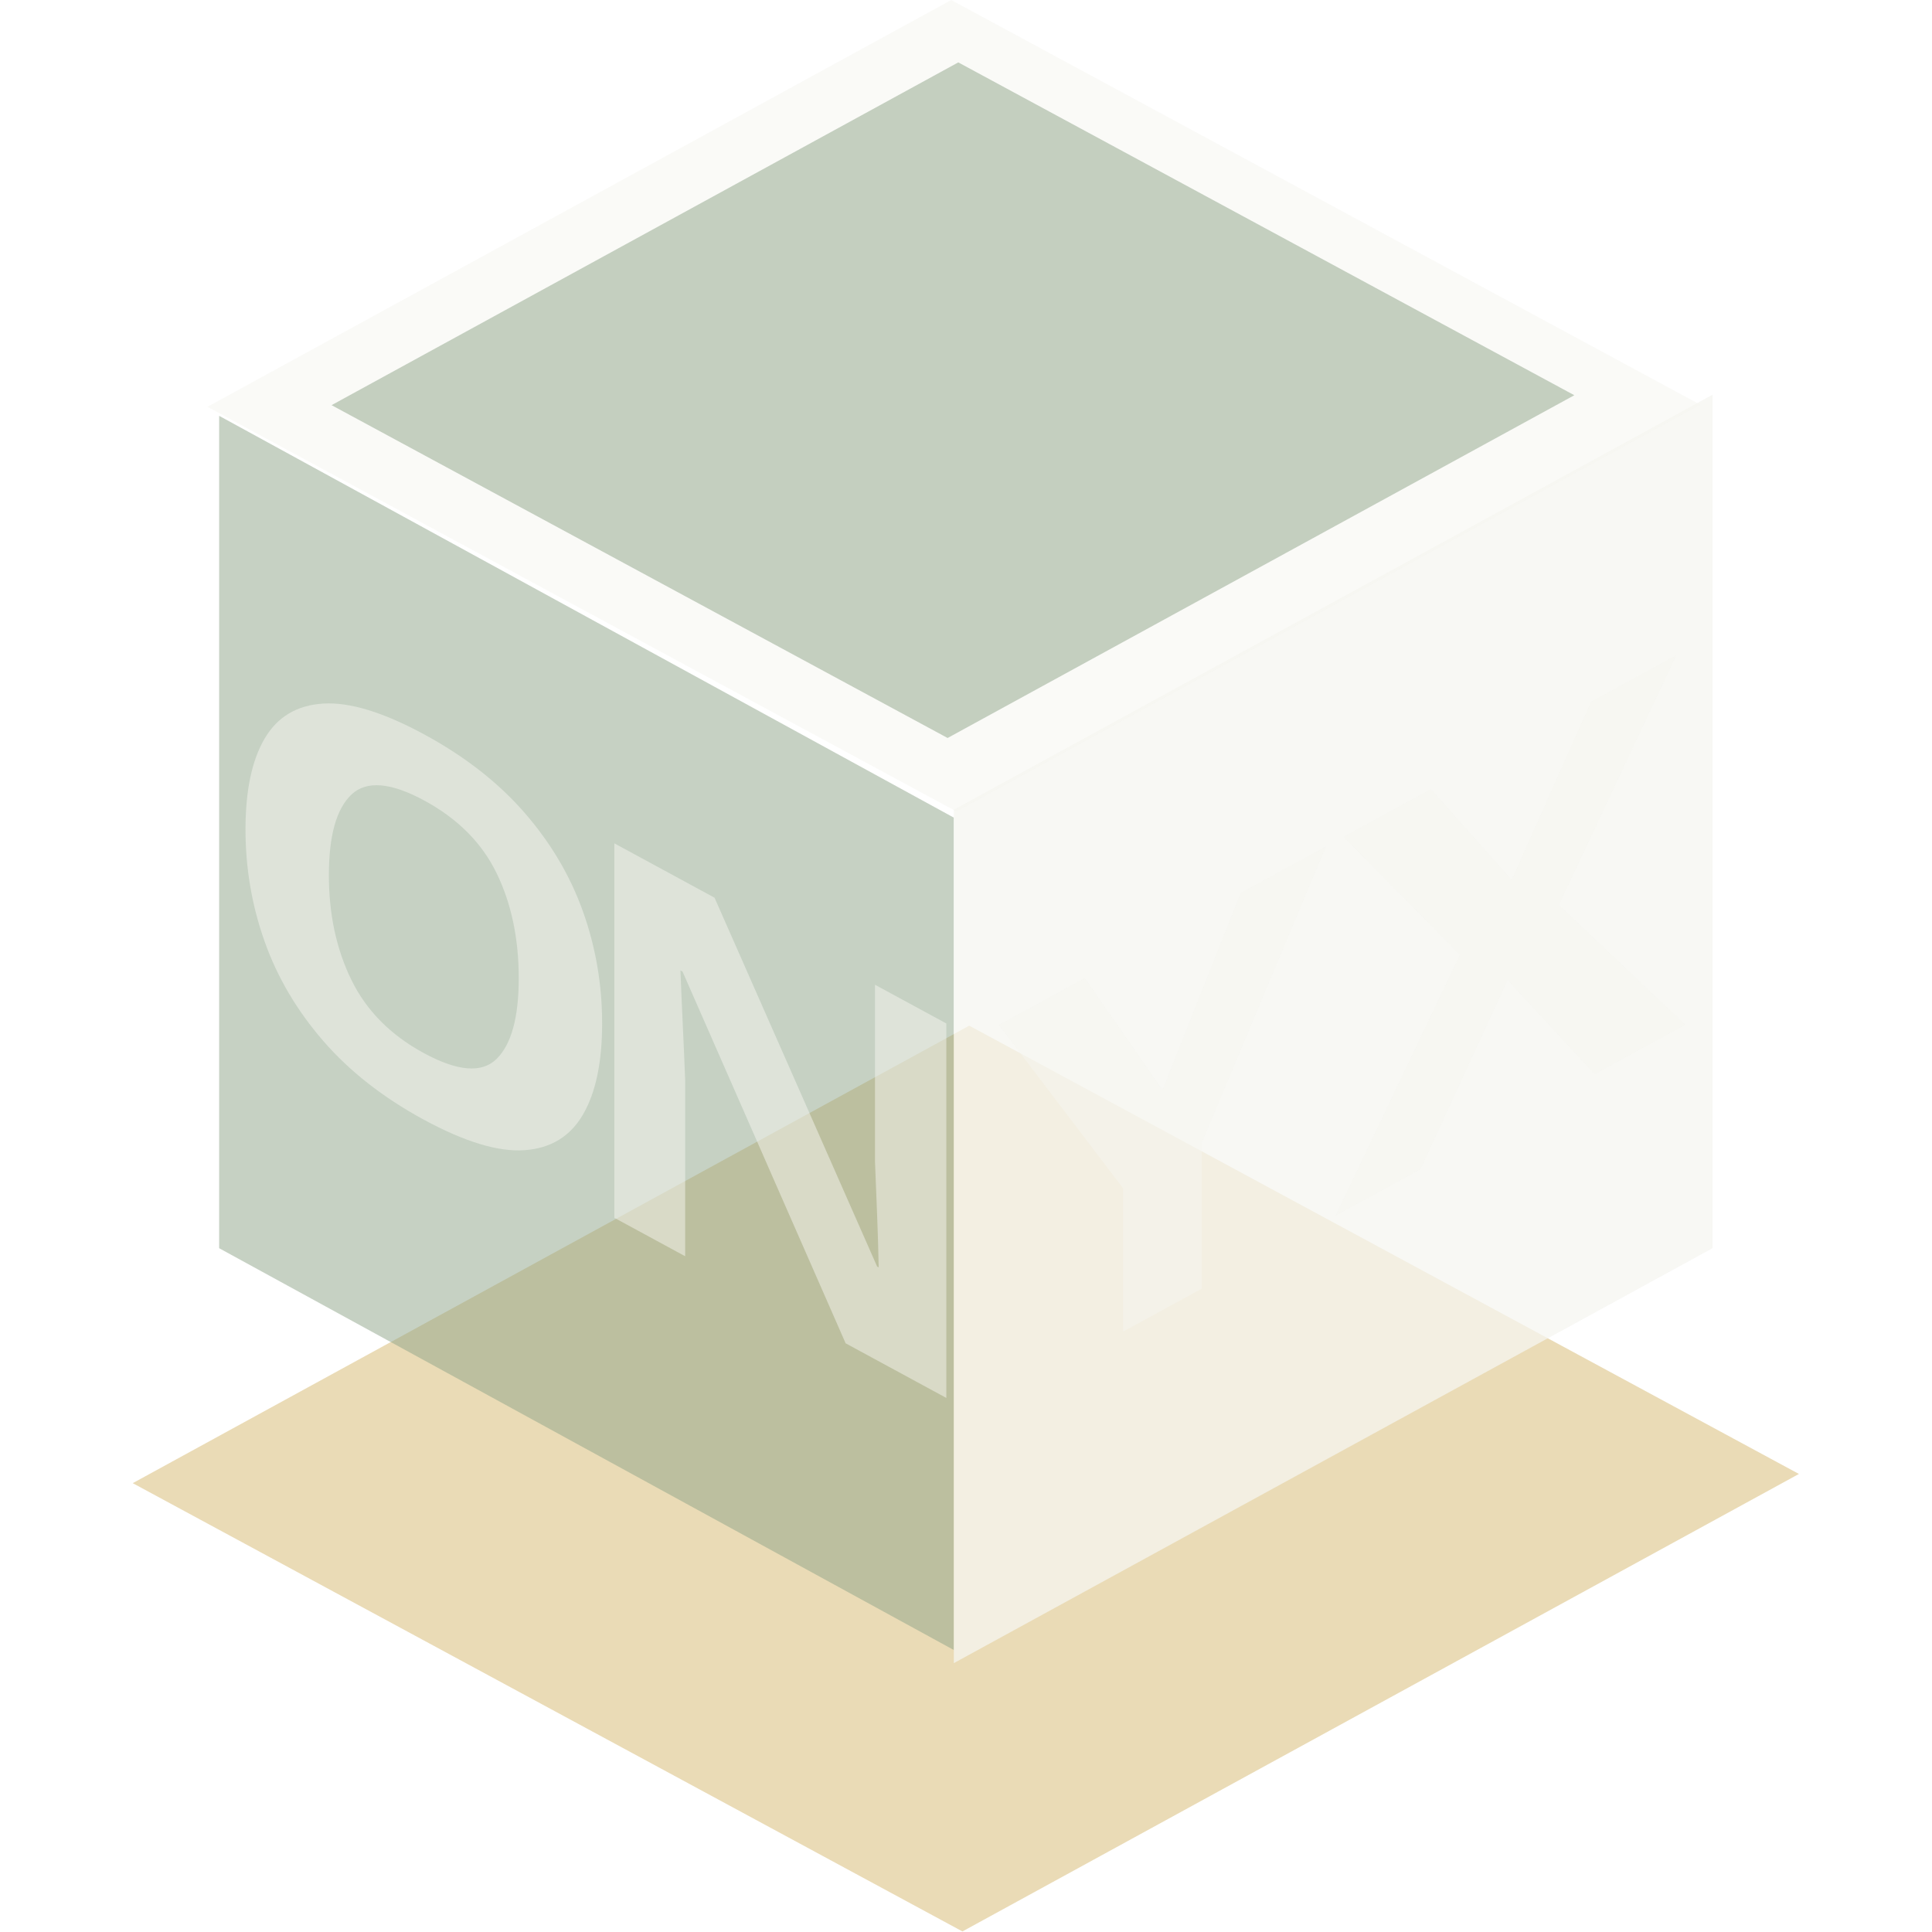
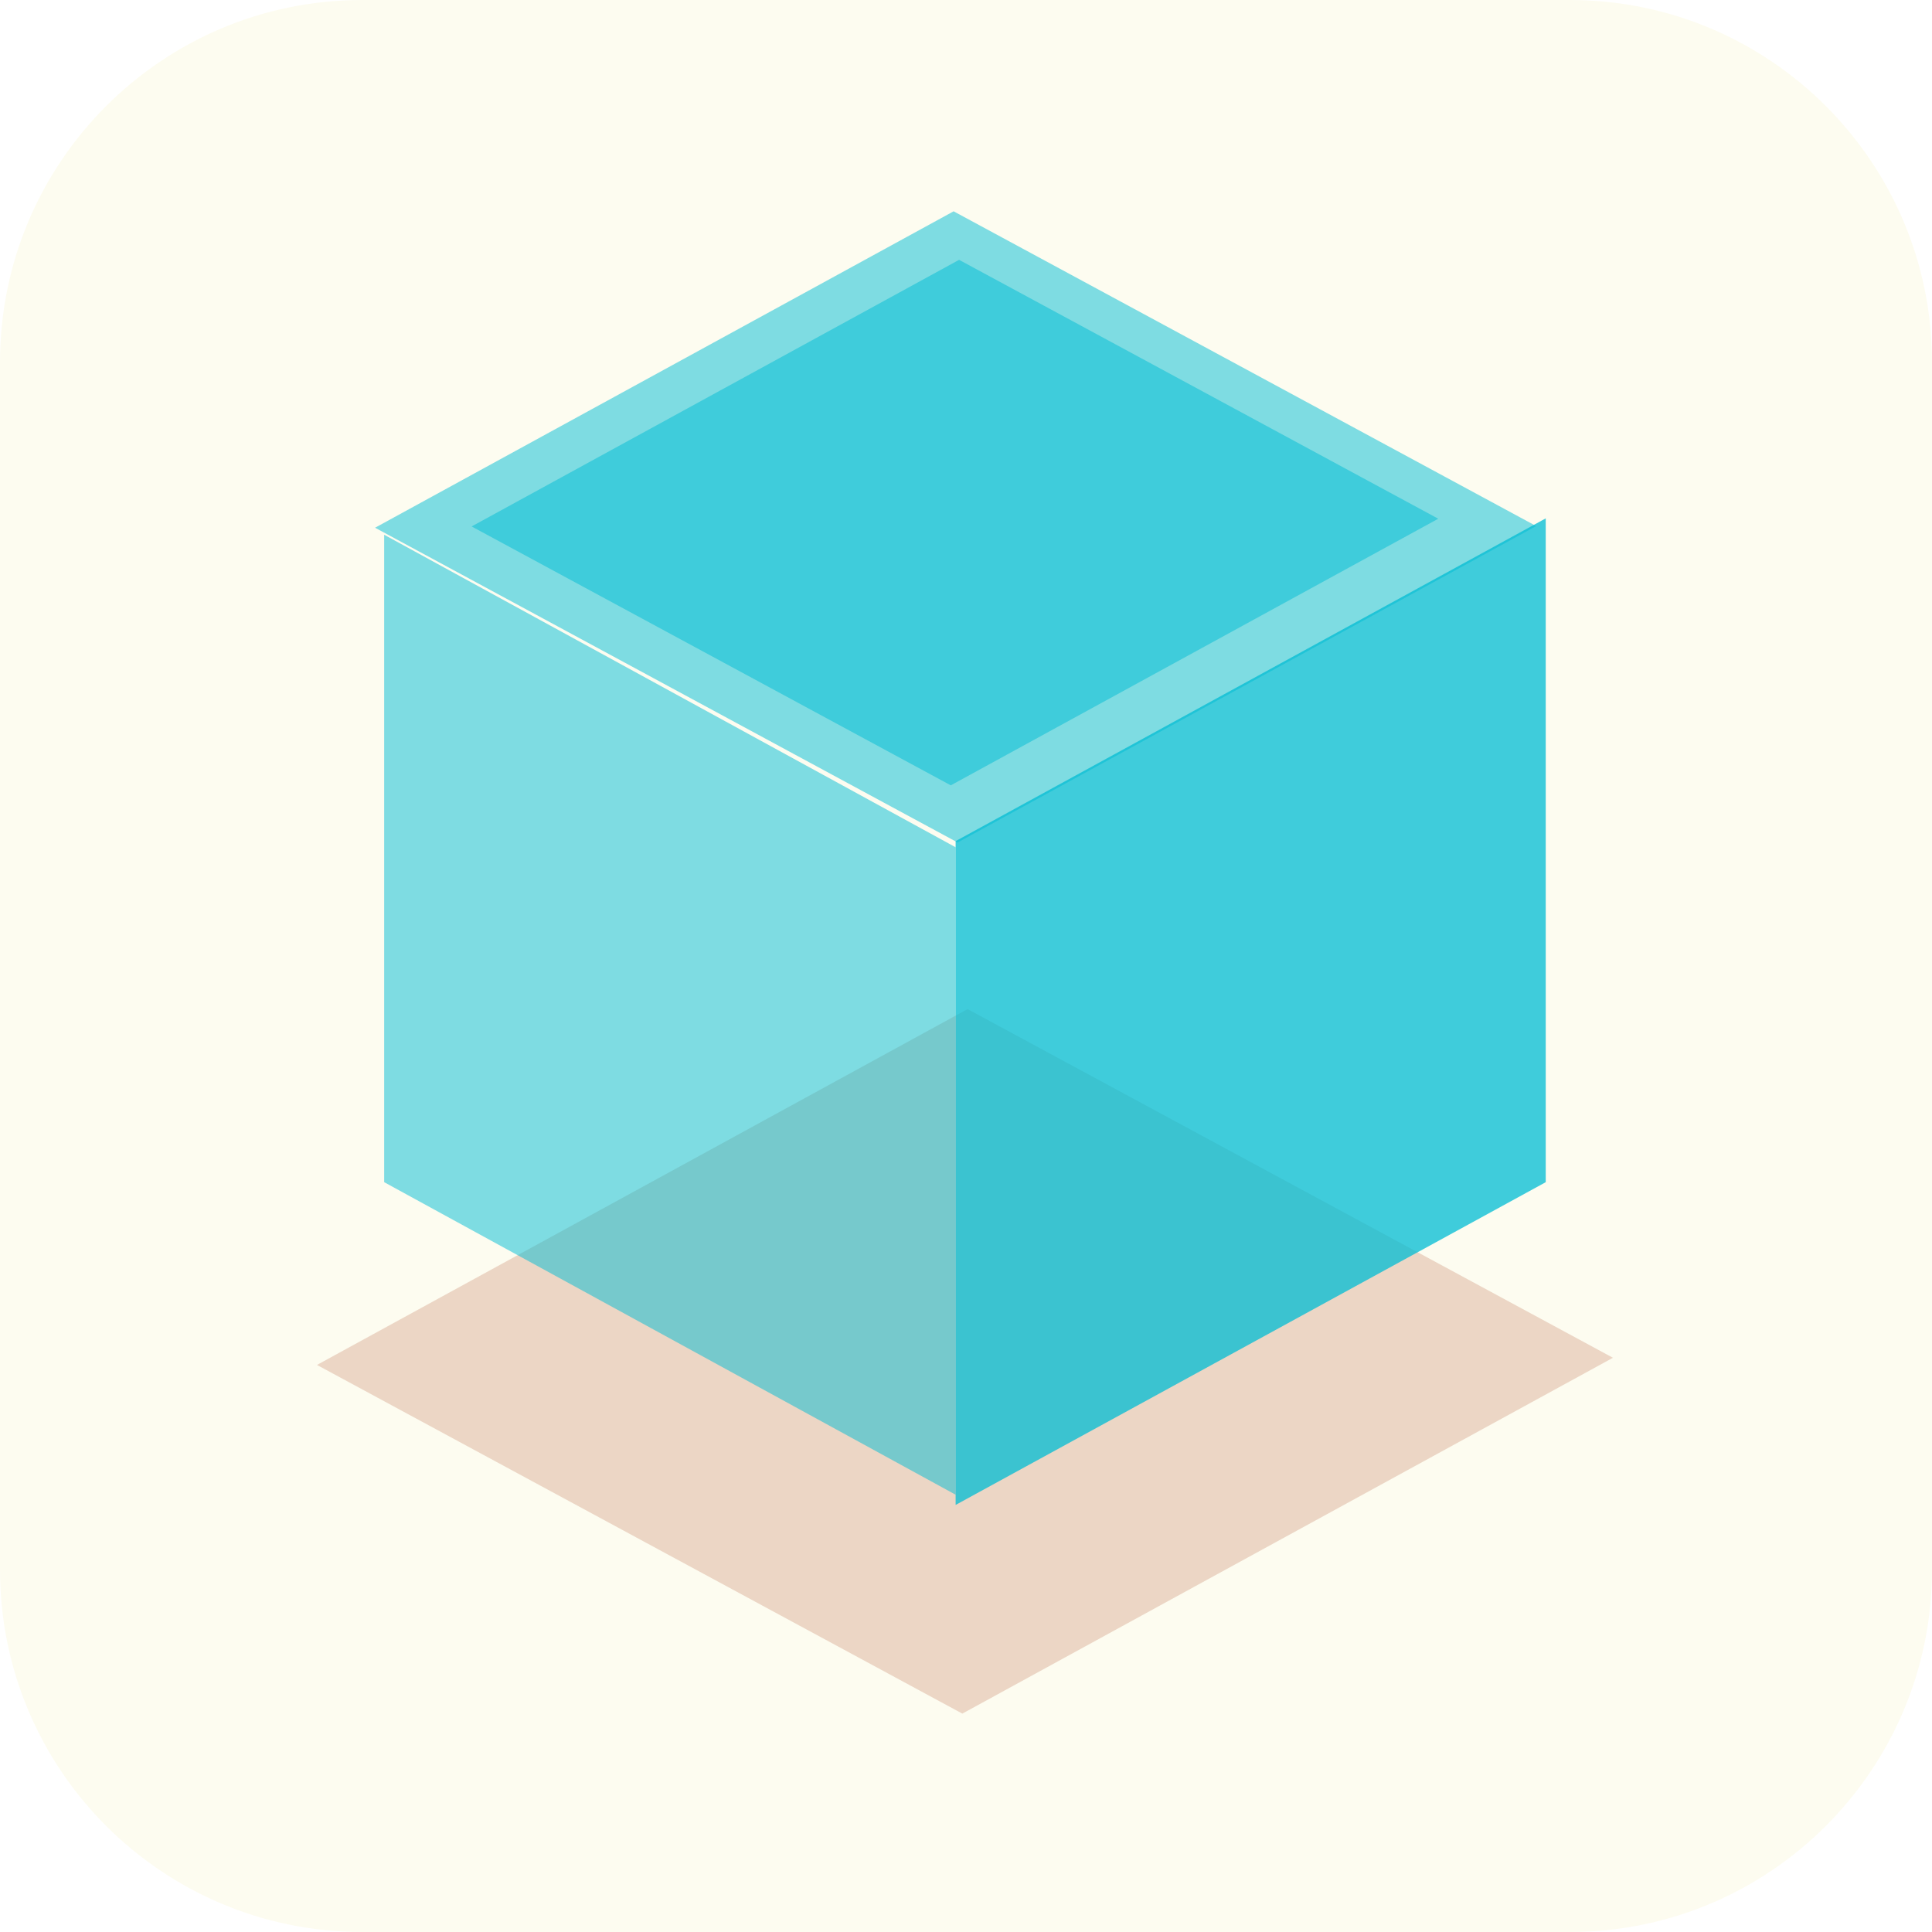
- <svg xmlns="http://www.w3.org/2000/svg" width="256" height="256" viewBox="0 0 1808 2096" version="1.1" style="fill-rule:evenodd;clip-rule:evenodd;stroke-linejoin:round;stroke-miterlimit:2;">
-   <path d="M-0,1609.06l900.137,486.336l907.485,-496.323l-900.137,-486.336l-907.485,496.323Z" fill="#b8860b" opacity="0.3" />
-   <path d="M890.8,887.045l0,903.041l-797.05,-435.924l-0,-903.041l797.05,435.924Z" fill="#8da388" opacity="0.5" />
-   <path d="M890.8,878.436l0,925.882l823.072,-450.156l0,-925.881l-823.072,450.155Z" fill="#f5f5f0" opacity="0.75" />
-   <path d="M81.042,441.337l812.569,439.024l806.948,-441.337l-812.569,-439.024l-806.948,441.337Z" fill="#f5f5f0" opacity="0.5" />
-   <path d="M215.715,439.546l668.333,361.094l679.915,-371.86l-668.333,-361.094l-679.915,371.86Z" fill="#8da388" opacity="0.5" />
-   <g transform="matrix(0.878961,0.476894,0,0.878961,179.953,-570.815)">
-     <text x="-103.102" y="1941.1" style="font-family:'Outfit', 'Ebrima-Bold', 'Ebrima', sans-serif;font-weight:700;font-size:647.349px;" fill="#f5f5f0" opacity="0.5">O<tspan x="331.464" y="1941.1">N</tspan>
-     </text>
-   </g>
-   <g transform="matrix(0.877743,-0.479132,0,0.877743,285.721,1126.22)">
-     <text x="745.011" y="853.282" style="font-family:'Outfit', 'Ebrima-Bold', 'Ebrima', sans-serif;font-weight:700;font-size:648.247px;" fill="#f5f5f0" opacity="0.5">Y<tspan x="1161.14" y="853.282">X</tspan>
-     </text>
+ <svg xmlns="http://www.w3.org/2000/svg" width="256" height="256" viewBox="0 0 256 256" fill="none">
+   <rect width="256" height="256" rx="48" fill="#fdfcf0" />
+   <g transform="translate(42, 28) scale(0.095)">
+     <path d="M-0,1609.06l900.137,486.336l907.485,-496.323l-900.137,-486.336l-907.485,496.323Z" fill="#c17e61" fill-opacity="0.3" />
+     <path d="M890.8,887.045l0,903.041l-797.05,-435.924l-0,-903.041l797.05,435.924Z" fill="#00bcd4" fill-opacity="0.5" />
+     <path d="M890.8,878.436l0,925.882l823.072,-450.156l0,-925.881l-823.072,450.155Z" fill="#00bcd4" fill-opacity="0.75" />
+     <path d="M81.042,441.337l812.569,439.024l806.948,-441.337l-812.569,-439.024l-806.948,441.337Z" fill="#00bcd4" fill-opacity="0.5" />
+     <path d="M215.715,439.546l668.333,361.094l679.915,-371.86l-668.333,-361.094l-679.915,371.86Z" fill="#00bcd4" fill-opacity="0.5" />
  </g>
</svg>
